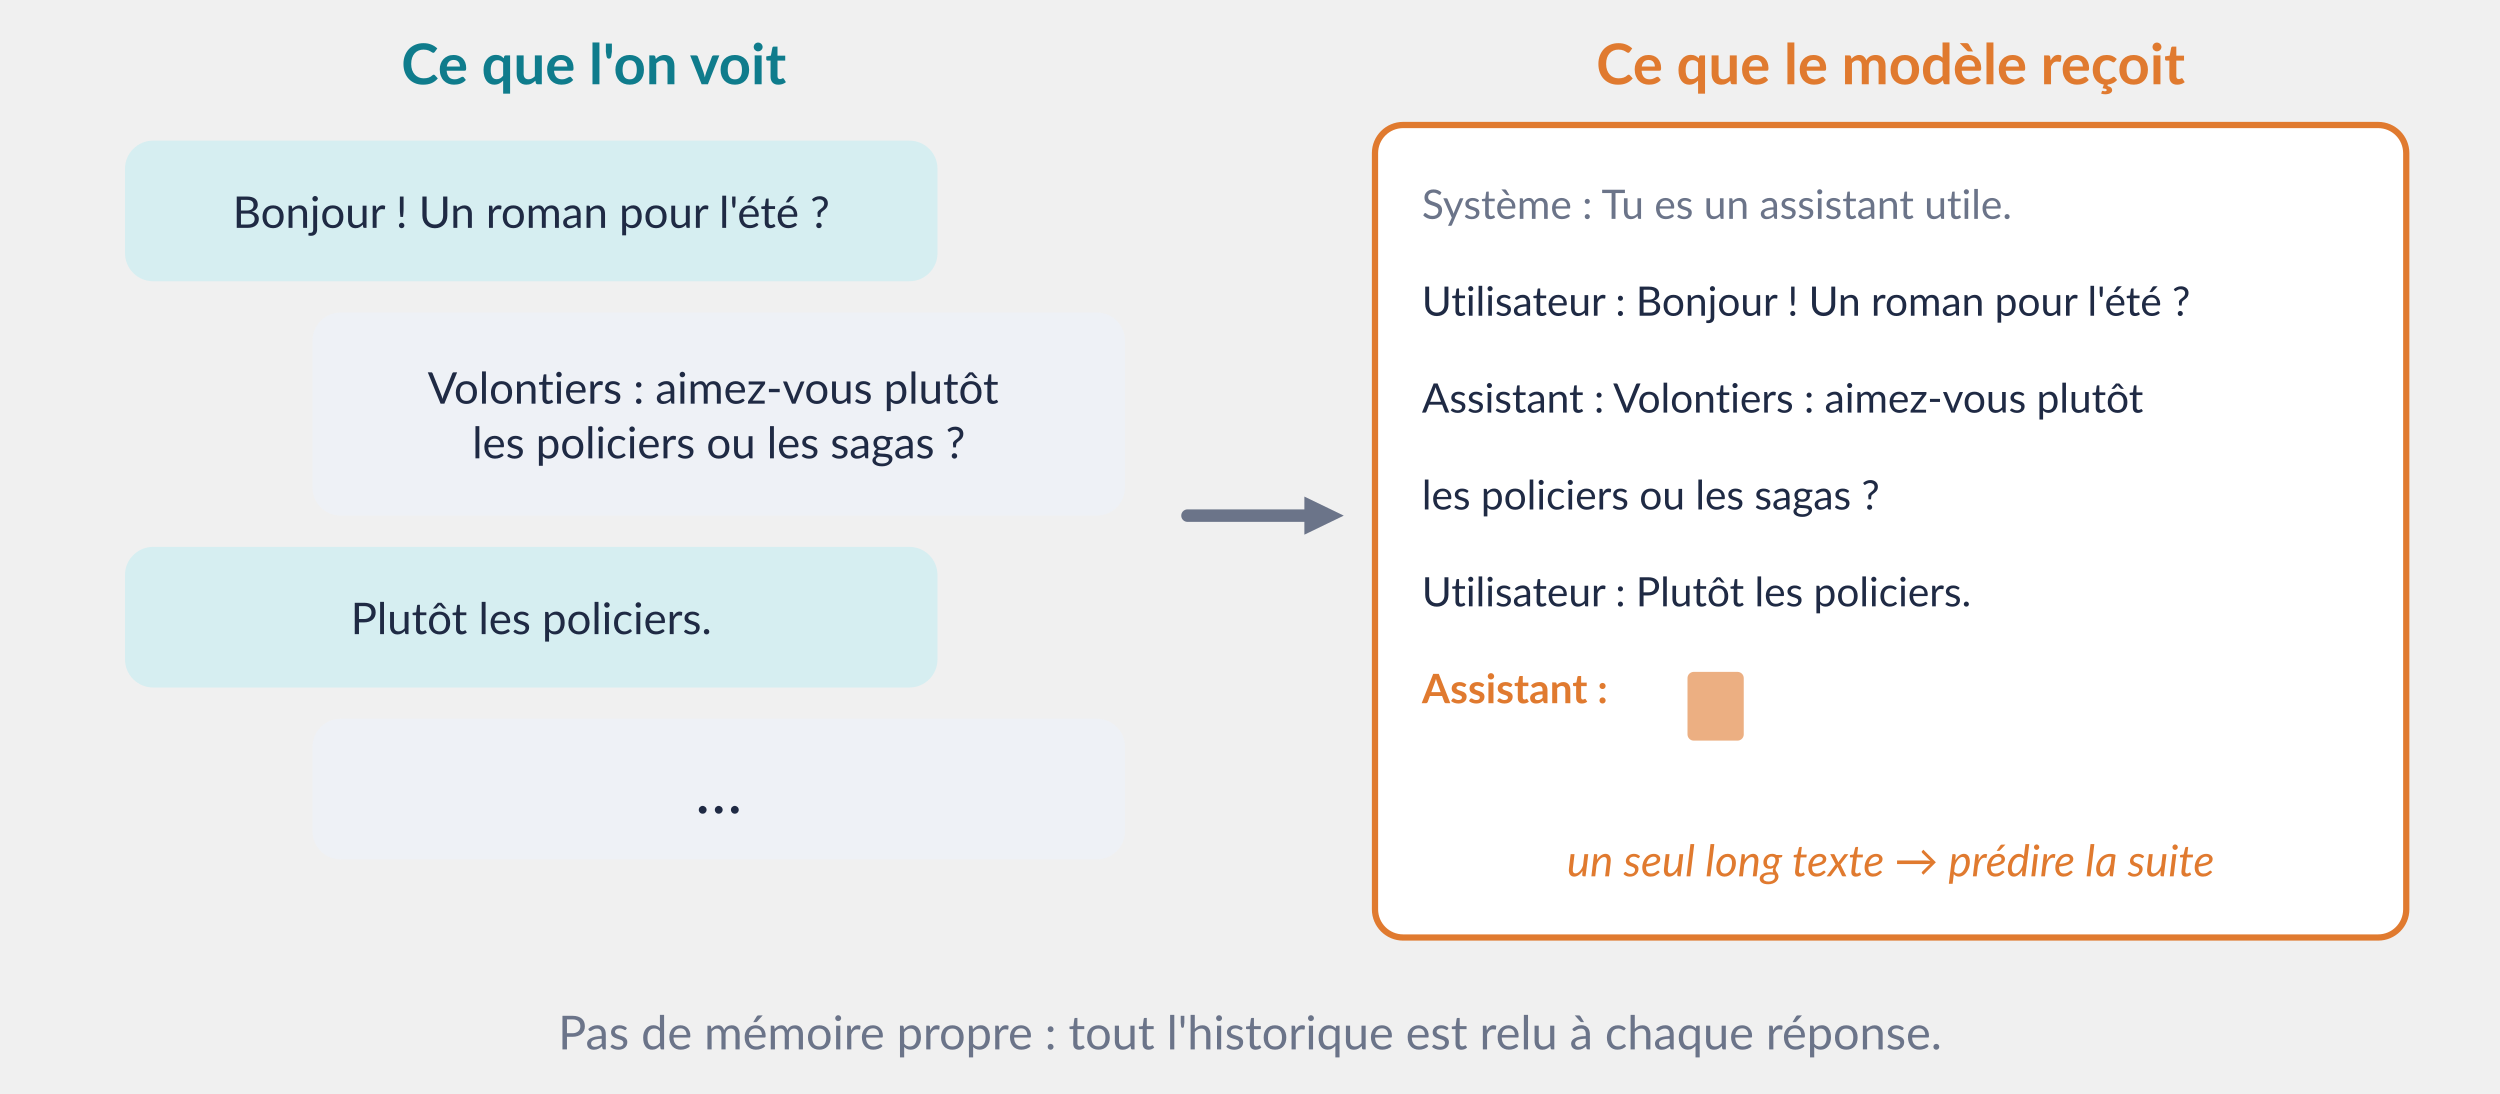
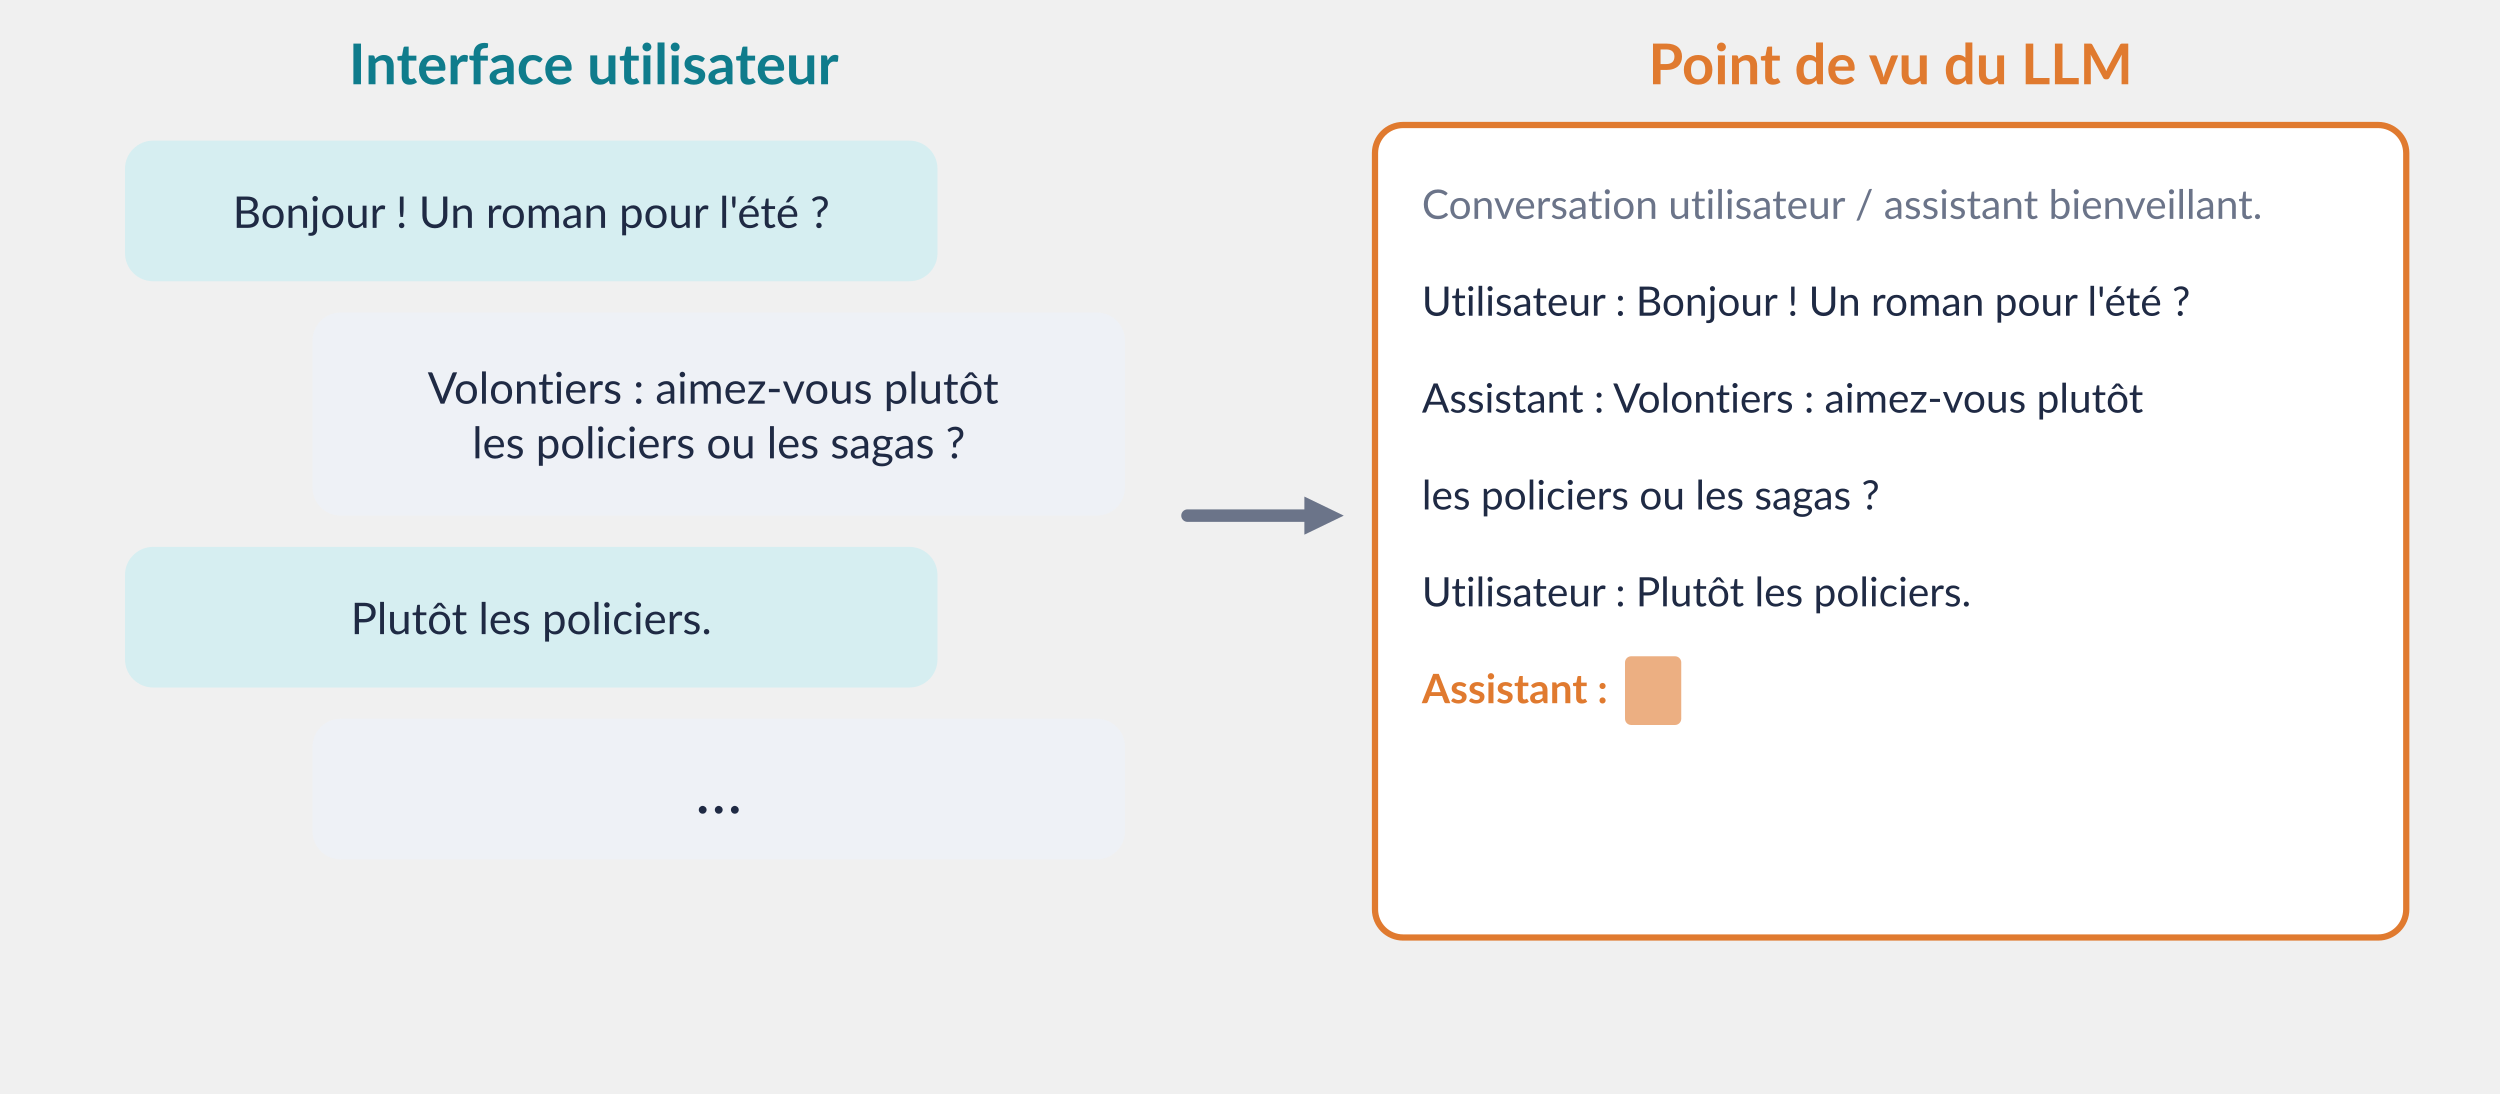
<svg xmlns="http://www.w3.org/2000/svg" viewBox="0 0 1600 700" width="1600" height="700">
  <text font-family="Lato, 'Noto Sans', 'Helvetica Neue', Arial, sans-serif" font-size="36" fill="#0f7c8c" font-weight="bold" text-anchor="middle" dominant-baseline="central" style="">
-     <tspan x="380" y="40.0">Ce que l'on voit</tspan>
+     <tspan x="380" y="40.0">Interface utilisateur</tspan>
  </text>
  <rect x="80" y="90" width="520" height="90" rx="18" fill="#d6eef1" opacity="1" />
  <text font-family="Lato, 'Noto Sans', 'Helvetica Neue', Arial, sans-serif" font-size="28" fill="#1f2a44" font-weight="normal" text-anchor="middle" dominant-baseline="central" style="">
    <tspan x="340.0" y="135.0">Bonjour ! Un roman pour l'été ?</tspan>
  </text>
  <rect x="200" y="200" width="520" height="130" rx="18" fill="#eef1f6" opacity="1" />
  <text font-family="Lato, 'Noto Sans', 'Helvetica Neue', Arial, sans-serif" font-size="28" fill="#1f2a44" font-weight="normal" text-anchor="middle" dominant-baseline="central" style="">
    <tspan x="460.0" y="247.5">Volontiers : aimez-vous plutôt</tspan>
    <tspan x="460.0" y="282.5">les policiers ou les sagas ?</tspan>
  </text>
  <rect x="80" y="350" width="520" height="90" rx="18" fill="#d6eef1" opacity="1" />
  <text font-family="Lato, 'Noto Sans', 'Helvetica Neue', Arial, sans-serif" font-size="28" fill="#1f2a44" font-weight="normal" text-anchor="middle" dominant-baseline="central" style="">
    <tspan x="340.0" y="395.0">Plutôt les policiers.</tspan>
  </text>
  <rect x="200" y="460" width="520" height="90" rx="18" fill="#eef1f6" opacity="1" />
  <text font-family="Lato, 'Noto Sans', 'Helvetica Neue', Arial, sans-serif" font-size="40" fill="#1f2a44" font-weight="normal" text-anchor="middle" dominant-baseline="central" style="">
    <tspan x="460.0" y="505.0">…</tspan>
  </text>
  <line x1="760" y1="330" x2="837.6" y2="330.0" stroke="#6b7489" stroke-width="8" stroke-linecap="round" opacity="1" />
  <polygon points="860,330 834.8,342.2 834.8,317.8" fill="#6b7489" opacity="1" />
  <text font-family="Lato, 'Noto Sans', 'Helvetica Neue', Arial, sans-serif" font-size="36" fill="#e07a2f" font-weight="bold" text-anchor="middle" dominant-baseline="central" style="">
-     <tspan x="1210" y="40.0">Ce que le modèle reçoit</tspan>
+     <tspan x="1210" y="40.0">Point de vu du LLM</tspan>
  </text>
  <rect x="880" y="80" width="660" height="520" rx="18" fill="#ffffff" stroke="#e07a2f" stroke-width="4" opacity="1" />
  <text font-family="Lato, 'Noto Sans', 'Helvetica Neue', Arial, sans-serif" font-size="26" fill="#6b7489" font-weight="normal" text-anchor="start" dominant-baseline="central" style="">
-     <tspan x="910" y="130.0">Système : Tu es un assistant utile.</tspan>
+     <tspan x="910" y="130.0">Conversation utilisateur / assistant bienveillant.</tspan>
  </text>
  <text font-family="Lato, 'Noto Sans', 'Helvetica Neue', Arial, sans-serif" font-size="26" fill="#1f2a44" font-weight="normal" text-anchor="start" dominant-baseline="central" style="">
    <tspan x="910" y="192.0">Utilisateur : Bonjour ! Un roman pour l'été ?</tspan>
  </text>
  <text font-family="Lato, 'Noto Sans', 'Helvetica Neue', Arial, sans-serif" font-size="26" fill="#1f2a44" font-weight="normal" text-anchor="start" dominant-baseline="central" style="">
    <tspan x="910" y="254.0">Assistant : Volontiers : aimez-vous plutôt</tspan>
  </text>
  <text font-family="Lato, 'Noto Sans', 'Helvetica Neue', Arial, sans-serif" font-size="26" fill="#1f2a44" font-weight="normal" text-anchor="start" dominant-baseline="central" style="">
    <tspan x="910" y="316.0">   les policiers ou les sagas ?</tspan>
  </text>
  <text font-family="Lato, 'Noto Sans', 'Helvetica Neue', Arial, sans-serif" font-size="26" fill="#1f2a44" font-weight="normal" text-anchor="start" dominant-baseline="central" style="">
    <tspan x="910" y="378.0">Utilisateur : Plutôt les policiers.</tspan>
  </text>
  <text font-family="Lato, 'Noto Sans', 'Helvetica Neue', Arial, sans-serif" font-size="26" fill="#e07a2f" font-weight="bold" text-anchor="start" dominant-baseline="central" style="">
    <tspan x="910" y="440.0">Assistant :</tspan>
  </text>
-   <rect x="1080" y="430" width="36" height="44" rx="4" fill="#e07a2f" opacity="0.6" />
-   <text font-family="Lato, 'Noto Sans', 'Helvetica Neue', Arial, sans-serif" font-size="28" fill="#e07a2f" font-weight="normal" text-anchor="middle" dominant-baseline="central" style="font-style:italic;">
-     <tspan x="1210" y="550.0">un seul long texte → prédire la suite</tspan>
-   </text>
-   <text font-family="Lato, 'Noto Sans', 'Helvetica Neue', Arial, sans-serif" font-size="30" fill="#6b7489" font-weight="normal" text-anchor="middle" dominant-baseline="central" style="">
-     <tspan x="800" y="660.0">Pas de mémoire propre : tout l'historique est relu à chaque réponse.</tspan>
-   </text>
+   <rect x="1040" y="420" width="36" height="44" rx="4" fill="#e07a2f" opacity="0.6" />
</svg>
